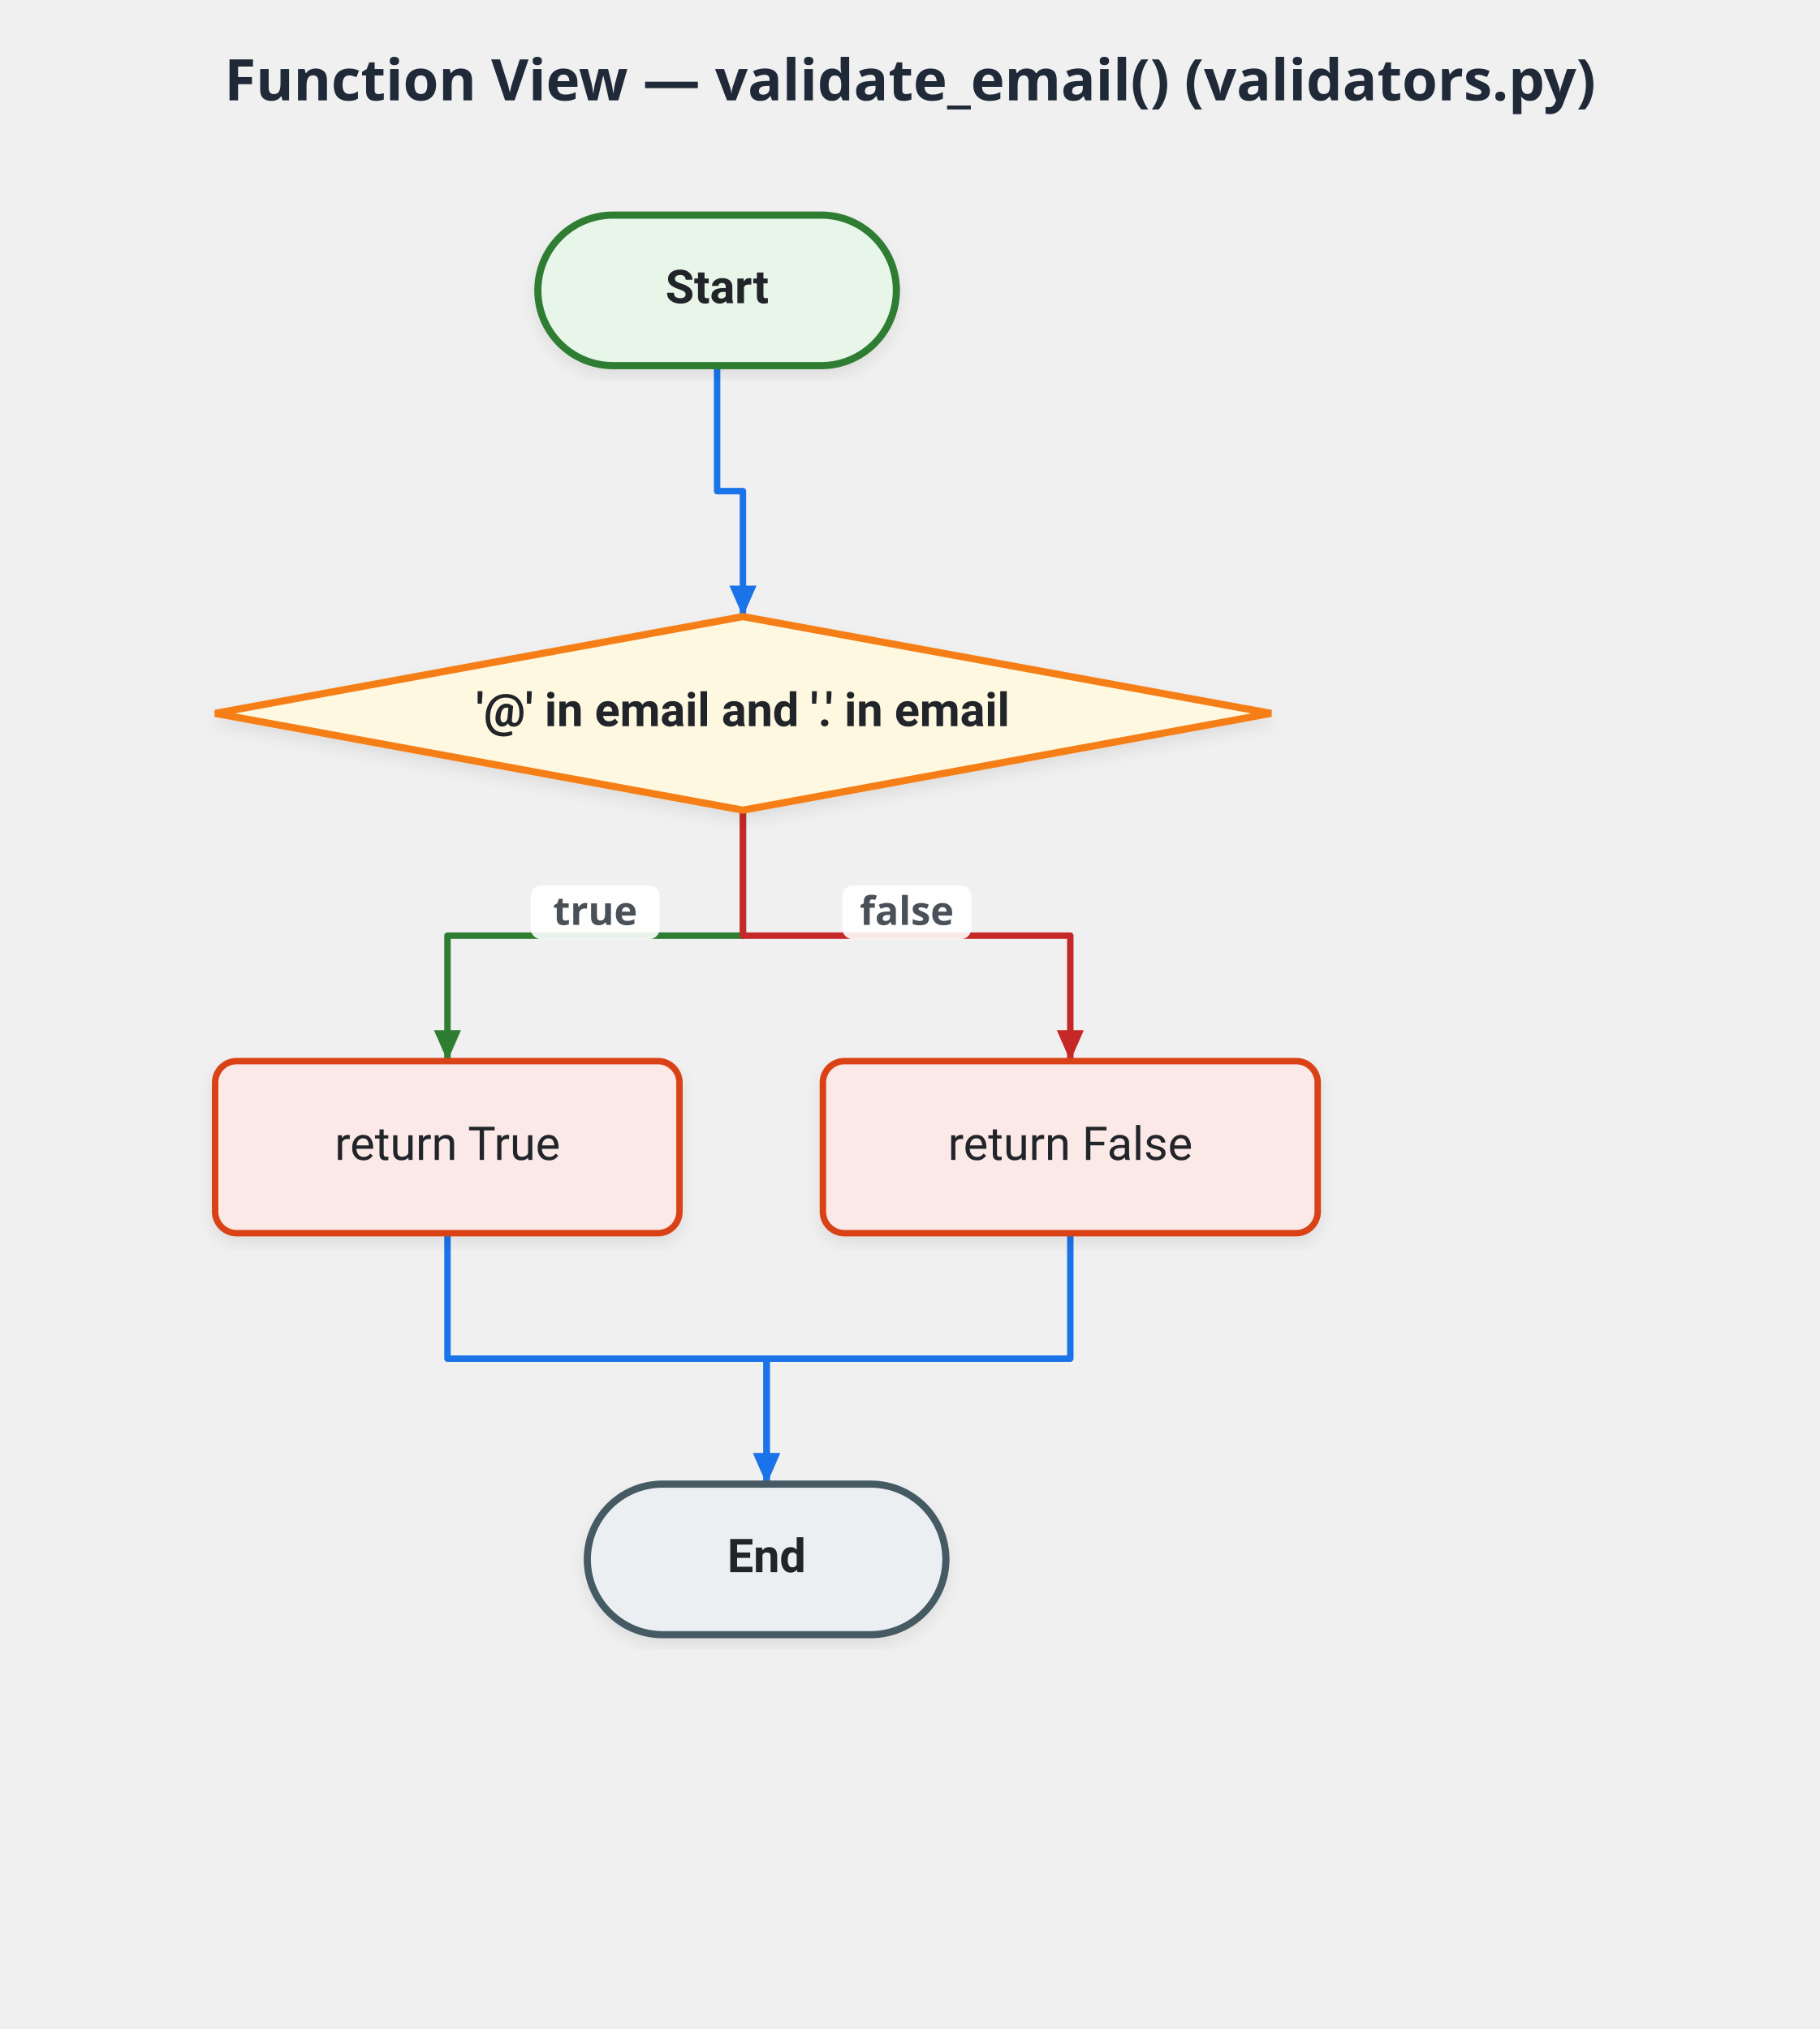
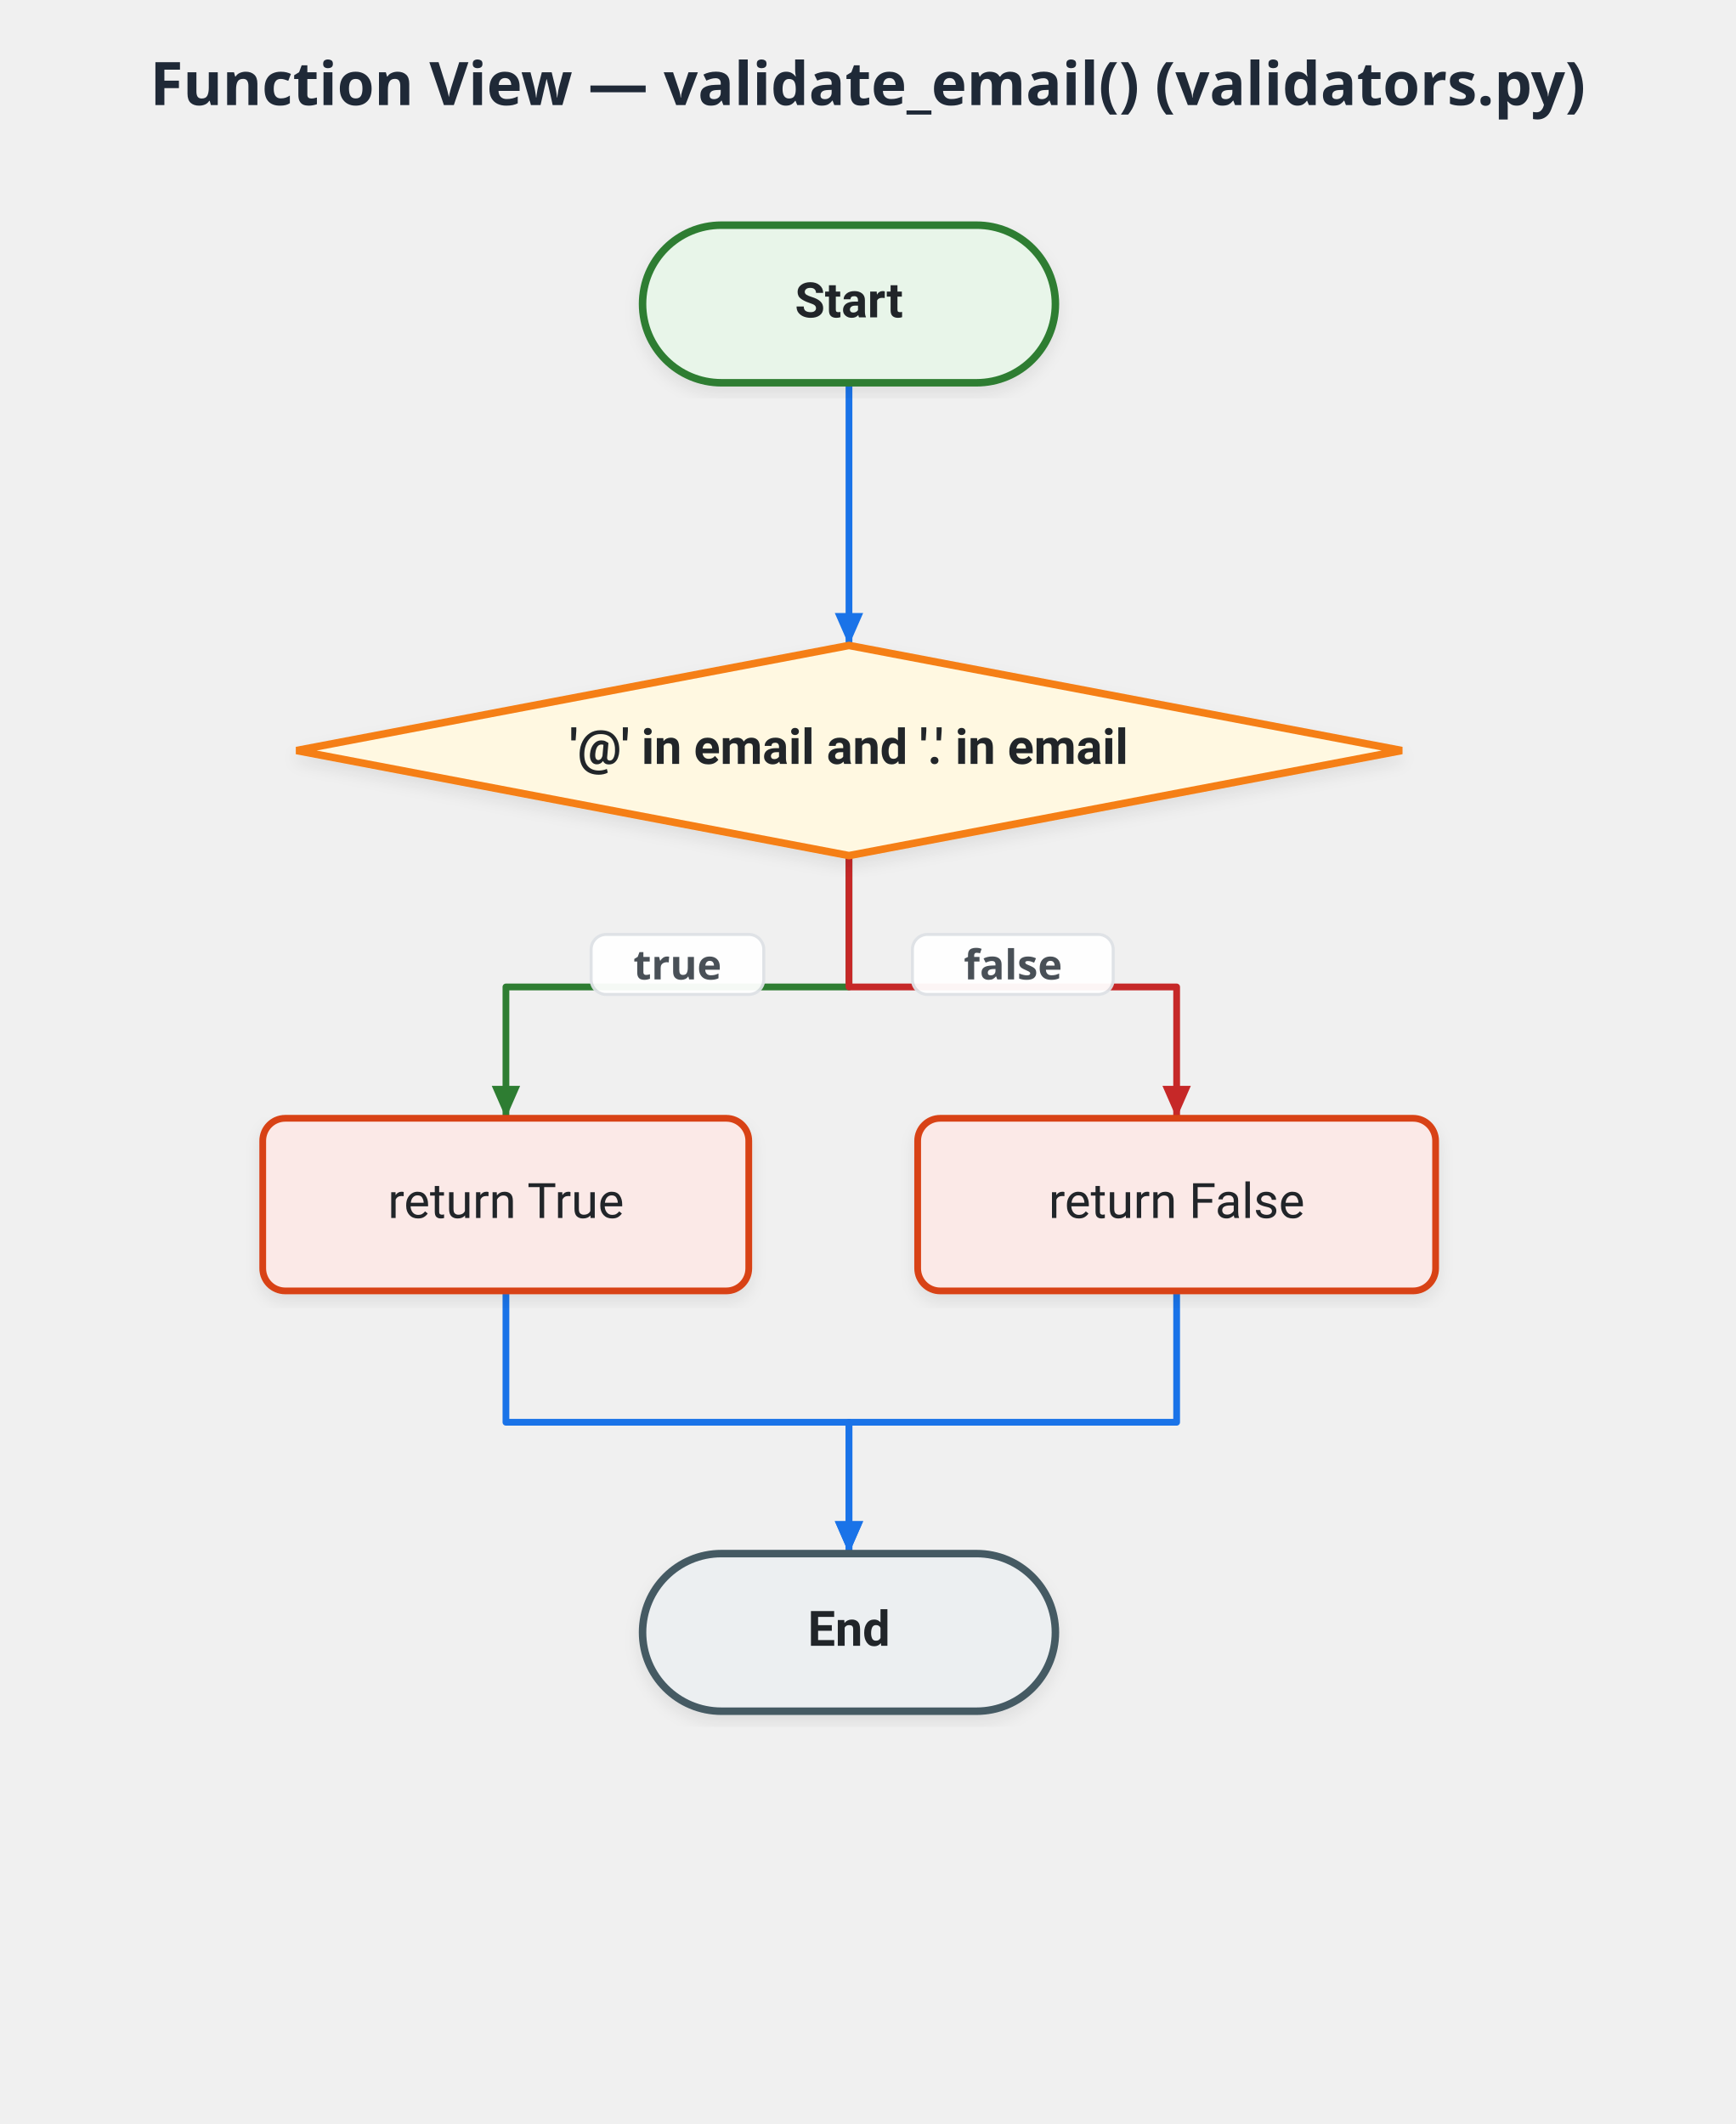
- <svg xmlns="http://www.w3.org/2000/svg" viewBox="0 0 507.5 566.0" width="507.5" height="566.0" class="flowbridge-diagram">
+ <svg xmlns="http://www.w3.org/2000/svg" viewBox="0 0 462.5 566.0" width="462.5" height="566.0" class="flowbridge-diagram">
  <defs>
    <marker id="arrow" viewBox="0 0 10 10" refX="8" refY="5" markerWidth="6" markerHeight="6" orient="auto-start-reverse">
      <path d="M 0 1.5 L 8 5 L 0 8.5 z" fill="#1a73e8" />
    </marker>
    <marker id="arrow-true" viewBox="0 0 10 10" refX="8" refY="5" markerWidth="6" markerHeight="6" orient="auto-start-reverse">
      <path d="M 0 1.5 L 8 5 L 0 8.5 z" fill="#2e7d32" />
    </marker>
    <marker id="arrow-false" viewBox="0 0 10 10" refX="8" refY="5" markerWidth="6" markerHeight="6" orient="auto-start-reverse">
      <path d="M 0 1.5 L 8 5 L 0 8.5 z" fill="#c62828" />
+     </marker>
+     <marker id="arrow-exception" viewBox="0 0 10 10" refX="8" refY="5" markerWidth="6" markerHeight="6" orient="auto-start-reverse">
+       <path d="M 0 1.5 L 8 5 L 0 8.5 z" fill="#d32f2f" />
+     </marker>
+     <marker id="arrow-import" viewBox="0 0 10 10" refX="8" refY="5" markerWidth="6" markerHeight="6" orient="auto-start-reverse">
+       <path d="M 0 1.5 L 8 5 L 0 8.5 z" fill="#1565c0" />
    </marker>
    <filter id="nodeShadow" x="-5%" y="-5%" width="110%" height="115%">
      <feDropShadow dx="0" dy="2" stdDeviation="2" flood-opacity="0.08" />
    </filter>
  </defs>
  <style>
    .node-text { font-family: -apple-system, BlinkMacSystemFont, "Segoe UI", Roboto, monospace; font-size: 13px; text-anchor: middle; dominant-baseline: middle; fill: #212529; }
    .node-subtext { font-family: sans-serif; font-size: 11px; fill: #6c757d; text-anchor: middle; }
    .edge-line { fill: none; stroke: #1a73e8; stroke-width: 1.8; stroke-linecap: round; stroke-linejoin: round; }
    .edge-true { stroke: #2e7d32; }
    .edge-false { stroke: #c62828; }
-     .edge-back { stroke: #e65100; stroke-dasharray: 4,3; }
+     .edge-back { stroke: #e65100; stroke-dasharray: 4,3; stroke-width: 1.6; }
+     .edge-exception { stroke: #d32f2f; stroke-dasharray: 4,3; stroke-width: 1.8; }
+     .edge-import { stroke: #1565c0; stroke-width: 2.0; }
    .edge-label { font-family: sans-serif; font-size: 11px; font-weight: 600; fill: #495057; text-anchor: middle; }
    .clickable { cursor: pointer; transition: transform 0.15s, filter 0.15s; }
    .clickable:hover { filter: brightness(0.95); }
  </style>
-   <text x="253.8" y="28" font-family="sans-serif" font-size="16" font-weight="bold" text-anchor="middle" fill="#1f2937">Function View — validate_email() (validators.py)</text>
-   <path d="M 200.0 102.0 L 200.0 137.0 L 207.2 137.0 L 207.2 172.0" class="edge-line" marker-end="url(#arrow)" />
-   <path d="M 207.2 226.0 L 207.2 261.0 L 124.8 261.0 L 124.8 296.0" class="edge-line edge-true" marker-end="url(#arrow-true)" />
-   <rect x="148.0" y="247.0" width="36" height="15" fill="#ffffff" rx="3" opacity="0.9" />
-   <text x="166.0" y="258.0" class="edge-label">true</text>
-   <path d="M 124.8 344.0 L 124.8 379.0 L 213.8 379.0 L 213.8 414.0" class="edge-line" marker-end="url(#arrow)" />
-   <path d="M 207.2 226.0 L 207.2 261.0 L 298.5 261.0 L 298.5 296.0" class="edge-line edge-false" marker-end="url(#arrow-false)" />
-   <rect x="234.9" y="247.0" width="36" height="15" fill="#ffffff" rx="3" opacity="0.9" />
-   <text x="252.9" y="258.0" class="edge-label">false</text>
-   <path d="M 298.5 344.0 L 298.5 379.0 L 213.8 379.0 L 213.8 414.0" class="edge-line" marker-end="url(#arrow)" />
-   <g id="fb1_WyJlYWE1M2JlZC1lZjZlLTRkN2UtOGI4MS0zNjFlNTU2ZWQ3ZjYiLDEsIm5vZGUiLCJmYjFfV3lKbFlXRTFNMkpsWkMxbFpqWmxMVFJrTjJVdE9HSTRNUzB6TmpGbE5UVTJaV1EzWmpZaUxERXNJbWR5WVhCb0lpd2lablZ1WTNScGIyNGlMQ0prWW1NMFpERmxZaTB5WW1FMExUUmtPRGN0WWpsaE55MHpOR1prTUdWaFpqSTJabVlpTERJc01Dd2lkbUZzYVdSaGRHVmZaVzFoYVd3aVhRIiwwXQ" data-node-id="fb1_WyJlYWE1M2JlZC1lZjZlLTRkN2UtOGI4MS0zNjFlNTU2ZWQ3ZjYiLDEsIm5vZGUiLCJmYjFfV3lKbFlXRTFNMkpsWkMxbFpqWmxMVFJrTjJVdE9HSTRNUzB6TmpGbE5UVTJaV1EzWmpZaUxERXNJbWR5WVhCb0lpd2lablZ1WTNScGIyNGlMQ0prWW1NMFpERmxZaTB5WW1FMExUUmtPRGN0WWpsaE55MHpOR1prTUdWaFpqSTJabVlpTERJc01Dd2lkbUZzYVdSaGRHVmZaVzFoYVd3aVhRIiwwXQ">
-     <rect x="150.0" y="60.0" width="100.0" height="42.0" rx="21.0" fill="#e8f5e9" stroke="#2e7d32" stroke-width="2" filter="url(#nodeShadow)" />
-     <text x="200.0" y="81.0" class="node-text" fill="#1b5e20" font-weight="600">Start</text>
+   <text x="231.2" y="28" font-family="sans-serif" font-size="16" font-weight="bold" text-anchor="middle" fill="#1f2937">Function View — validate_email() (validators.py)</text>
+   <path d="M 226.2 102.0 L 226.2 172.0" class="edge-line" marker-end="url(#arrow)" />
+   <path d="M 226.2 228.0 L 226.2 263.0 L 134.8 263.0 L 134.8 298.0" class="edge-line edge-true" marker-end="url(#arrow-true)" />
+   <rect x="157.5" y="249.0" width="46.0" height="16" fill="#ffffff" stroke="#dee2e6" stroke-width="0.8" rx="4" opacity="0.95" />
+   <text x="180.5" y="261.0" class="edge-label">true</text>
+   <path d="M 134.8 344.0 L 134.8 379.0 L 226.2 379.0 L 226.2 414.0" class="edge-line" marker-end="url(#arrow)" />
+   <path d="M 226.2 228.0 L 226.2 263.0 L 313.5 263.0 L 313.5 298.0" class="edge-line edge-false" marker-end="url(#arrow-false)" />
+   <rect x="243.1" y="249.0" width="53.5" height="16" fill="#ffffff" stroke="#dee2e6" stroke-width="0.8" rx="4" opacity="0.95" />
+   <text x="269.9" y="261.0" class="edge-label">false</text>
+   <path d="M 313.5 344.0 L 313.5 379.0 L 226.2 379.0 L 226.2 414.0" class="edge-line" marker-end="url(#arrow)" />
+   <g id="fb1_WyJmZWY3NWE5My1iYTdmLTQ5YmItOThjNy0yMjE1YjVmODU1MmQiLDEsIm5vZGUiLCJmYjFfV3lKbVpXWTNOV0U1TXkxaVlUZG1MVFE1WW1JdE9UaGpOeTB5TWpFMVlqVm1PRFUxTW1RaUxERXNJbWR5WVhCb0lpd2lablZ1WTNScGIyNGlMQ0poWkRjd01HSTJNUzA0TXpZeExUUmtZMkV0T0ROaU1pMDNaVGczWW1SaFkyRmtNekVpTERJc01Dd2lkbUZzYVdSaGRHVmZaVzFoYVd3aVhRIiwwXQ" data-node-id="fb1_WyJmZWY3NWE5My1iYTdmLTQ5YmItOThjNy0yMjE1YjVmODU1MmQiLDEsIm5vZGUiLCJmYjFfV3lKbVpXWTNOV0U1TXkxaVlUZG1MVFE1WW1JdE9UaGpOeTB5TWpFMVlqVm1PRFUxTW1RaUxERXNJbWR5WVhCb0lpd2lablZ1WTNScGIyNGlMQ0poWkRjd01HSTJNUzA0TXpZeExUUmtZMkV0T0ROaU1pMDNaVGczWW1SaFkyRmtNekVpTERJc01Dd2lkbUZzYVdSaGRHVmZaVzFoYVd3aVhRIiwwXQ">
+     <rect x="171.2" y="60.0" width="110.0" height="42.0" rx="21.0" fill="#e8f5e9" stroke="#2e7d32" stroke-width="2" filter="url(#nodeShadow)" />
+     <text x="226.2" y="81.0" class="node-text" fill="#1b5e20" font-weight="600">Start</text>
  </g>
-   <g id="fb1_WyJlYWE1M2JlZC1lZjZlLTRkN2UtOGI4MS0zNjFlNTU2ZWQ3ZjYiLDEsIm5vZGUiLCJmYjFfV3lKbFlXRTFNMkpsWkMxbFpqWmxMVFJrTjJVdE9HSTRNUzB6TmpGbE5UVTJaV1EzWmpZaUxERXNJbWR5WVhCb0lpd2lablZ1WTNScGIyNGlMQ0prWW1NMFpERmxZaTB5WW1FMExUUmtPRGN0WWpsaE55MHpOR1prTUdWaFpqSTJabVlpTERJc01Dd2lkbUZzYVdSaGRHVmZaVzFoYVd3aVhRIiwxXQ" data-node-id="fb1_WyJlYWE1M2JlZC1lZjZlLTRkN2UtOGI4MS0zNjFlNTU2ZWQ3ZjYiLDEsIm5vZGUiLCJmYjFfV3lKbFlXRTFNMkpsWkMxbFpqWmxMVFJrTjJVdE9HSTRNUzB6TmpGbE5UVTJaV1EzWmpZaUxERXNJbWR5WVhCb0lpd2lablZ1WTNScGIyNGlMQ0prWW1NMFpERmxZaTB5WW1FMExUUmtPRGN0WWpsaE55MHpOR1prTUdWaFpqSTJabVlpTERJc01Dd2lkbUZzYVdSaGRHVmZaVzFoYVd3aVhRIiwxXQ">
-     <rect x="163.8" y="414.0" width="100.0" height="42.0" rx="21.0" fill="#eceff1" stroke="#455a64" stroke-width="2" filter="url(#nodeShadow)" />
-     <text x="213.8" y="435.0" class="node-text" fill="#263238" font-weight="600">End</text>
+   <g id="fb1_WyJmZWY3NWE5My1iYTdmLTQ5YmItOThjNy0yMjE1YjVmODU1MmQiLDEsIm5vZGUiLCJmYjFfV3lKbVpXWTNOV0U1TXkxaVlUZG1MVFE1WW1JdE9UaGpOeTB5TWpFMVlqVm1PRFUxTW1RaUxERXNJbWR5WVhCb0lpd2lablZ1WTNScGIyNGlMQ0poWkRjd01HSTJNUzA0TXpZeExUUmtZMkV0T0ROaU1pMDNaVGczWW1SaFkyRmtNekVpTERJc01Dd2lkbUZzYVdSaGRHVmZaVzFoYVd3aVhRIiwxXQ" data-node-id="fb1_WyJmZWY3NWE5My1iYTdmLTQ5YmItOThjNy0yMjE1YjVmODU1MmQiLDEsIm5vZGUiLCJmYjFfV3lKbVpXWTNOV0U1TXkxaVlUZG1MVFE1WW1JdE9UaGpOeTB5TWpFMVlqVm1PRFUxTW1RaUxERXNJbWR5WVhCb0lpd2lablZ1WTNScGIyNGlMQ0poWkRjd01HSTJNUzA0TXpZeExUUmtZMkV0T0ROaU1pMDNaVGczWW1SaFkyRmtNekVpTERJc01Dd2lkbUZzYVdSaGRHVmZaVzFoYVd3aVhRIiwxXQ">
+     <rect x="171.2" y="414.0" width="110.0" height="42.0" rx="21.0" fill="#eceff1" stroke="#455a64" stroke-width="2" filter="url(#nodeShadow)" />
+     <text x="226.2" y="435.0" class="node-text" fill="#263238" font-weight="600">End</text>
  </g>
-   <g id="fb1_WyJlYWE1M2JlZC1lZjZlLTRkN2UtOGI4MS0zNjFlNTU2ZWQ3ZjYiLDEsIm5vZGUiLCJmYjFfV3lKbFlXRTFNMkpsWkMxbFpqWmxMVFJrTjJVdE9HSTRNUzB6TmpGbE5UVTJaV1EzWmpZaUxERXNJbWR5WVhCb0lpd2lablZ1WTNScGIyNGlMQ0prWW1NMFpERmxZaTB5WW1FMExUUmtPRGN0WWpsaE55MHpOR1prTUdWaFpqSTJabVlpTERJc01Dd2lkbUZzYVdSaGRHVmZaVzFoYVd3aVhRIiwyXQ" data-node-id="fb1_WyJlYWE1M2JlZC1lZjZlLTRkN2UtOGI4MS0zNjFlNTU2ZWQ3ZjYiLDEsIm5vZGUiLCJmYjFfV3lKbFlXRTFNMkpsWkMxbFpqWmxMVFJrTjJVdE9HSTRNUzB6TmpGbE5UVTJaV1EzWmpZaUxERXNJbWR5WVhCb0lpd2lablZ1WTNScGIyNGlMQ0prWW1NMFpERmxZaTB5WW1FMExUUmtPRGN0WWpsaE55MHpOR1prTUdWaFpqSTJabVlpTERJc01Dd2lkbUZzYVdSaGRHVmZaVzFoYVd3aVhRIiwyXQ" data-file-id="dbc4d1eb-2ba4-4d87-b9a7-34fd0eaf26ff" data-start-line="3" data-end-line="3">
-     <polygon points="207.2,172.0 354.5,199.0 207.2,226.0 60.0,199.0" fill="#fff8e1" stroke="#f57f17" stroke-width="2" filter="url(#nodeShadow)" />
-     <text x="207.2" y="199.0" class="node-text" fill="#e65100" font-weight="600">'@' in email and '.' in email</text>
+   <g id="fb1_WyJmZWY3NWE5My1iYTdmLTQ5YmItOThjNy0yMjE1YjVmODU1MmQiLDEsIm5vZGUiLCJmYjFfV3lKbVpXWTNOV0U1TXkxaVlUZG1MVFE1WW1JdE9UaGpOeTB5TWpFMVlqVm1PRFUxTW1RaUxERXNJbWR5WVhCb0lpd2lablZ1WTNScGIyNGlMQ0poWkRjd01HSTJNUzA0TXpZeExUUmtZMkV0T0ROaU1pMDNaVGczWW1SaFkyRmtNekVpTERJc01Dd2lkbUZzYVdSaGRHVmZaVzFoYVd3aVhRIiwyXQ" data-node-id="fb1_WyJmZWY3NWE5My1iYTdmLTQ5YmItOThjNy0yMjE1YjVmODU1MmQiLDEsIm5vZGUiLCJmYjFfV3lKbVpXWTNOV0U1TXkxaVlUZG1MVFE1WW1JdE9UaGpOeTB5TWpFMVlqVm1PRFUxTW1RaUxERXNJbWR5WVhCb0lpd2lablZ1WTNScGIyNGlMQ0poWkRjd01HSTJNUzA0TXpZeExUUmtZMkV0T0ROaU1pMDNaVGczWW1SaFkyRmtNekVpTERJc01Dd2lkbUZzYVdSaGRHVmZaVzFoYVd3aVhRIiwyXQ" data-file-id="ad700b61-8361-4dca-83b2-7e87bdacad31" data-start-line="3" data-end-line="3">
+     <polygon points="226.2,172.0 373.5,200.0 226.2,228.0 79.0,200.0" fill="#fff8e1" stroke="#f57f17" stroke-width="2" filter="url(#nodeShadow)" />
+     <text x="226.2" y="200.0" class="node-text" fill="#e65100" font-weight="600">'@' in email and '.' in email</text>
  </g>
-   <g id="fb1_WyJlYWE1M2JlZC1lZjZlLTRkN2UtOGI4MS0zNjFlNTU2ZWQ3ZjYiLDEsIm5vZGUiLCJmYjFfV3lKbFlXRTFNMkpsWkMxbFpqWmxMVFJrTjJVdE9HSTRNUzB6TmpGbE5UVTJaV1EzWmpZaUxERXNJbWR5WVhCb0lpd2lablZ1WTNScGIyNGlMQ0prWW1NMFpERmxZaTB5WW1FMExUUmtPRGN0WWpsaE55MHpOR1prTUdWaFpqSTJabVlpTERJc01Dd2lkbUZzYVdSaGRHVmZaVzFoYVd3aVhRIiwzXQ" data-node-id="fb1_WyJlYWE1M2JlZC1lZjZlLTRkN2UtOGI4MS0zNjFlNTU2ZWQ3ZjYiLDEsIm5vZGUiLCJmYjFfV3lKbFlXRTFNMkpsWkMxbFpqWmxMVFJrTjJVdE9HSTRNUzB6TmpGbE5UVTJaV1EzWmpZaUxERXNJbWR5WVhCb0lpd2lablZ1WTNScGIyNGlMQ0prWW1NMFpERmxZaTB5WW1FMExUUmtPRGN0WWpsaE55MHpOR1prTUdWaFpqSTJabVlpTERJc01Dd2lkbUZzYVdSaGRHVmZaVzFoYVd3aVhRIiwzXQ" data-file-id="dbc4d1eb-2ba4-4d87-b9a7-34fd0eaf26ff" data-start-line="4" data-end-line="4">
-     <rect x="60.0" y="296.0" width="129.5" height="48.0" rx="6" fill="#fbe9e7" stroke="#d84315" stroke-width="1.8" filter="url(#nodeShadow)" />
-     <text x="124.8" y="320.0" class="node-text" fill="#bf360c">return True</text>
+   <g id="fb1_WyJmZWY3NWE5My1iYTdmLTQ5YmItOThjNy0yMjE1YjVmODU1MmQiLDEsIm5vZGUiLCJmYjFfV3lKbVpXWTNOV0U1TXkxaVlUZG1MVFE1WW1JdE9UaGpOeTB5TWpFMVlqVm1PRFUxTW1RaUxERXNJbWR5WVhCb0lpd2lablZ1WTNScGIyNGlMQ0poWkRjd01HSTJNUzA0TXpZeExUUmtZMkV0T0ROaU1pMDNaVGczWW1SaFkyRmtNekVpTERJc01Dd2lkbUZzYVdSaGRHVmZaVzFoYVd3aVhRIiwzXQ" data-node-id="fb1_WyJmZWY3NWE5My1iYTdmLTQ5YmItOThjNy0yMjE1YjVmODU1MmQiLDEsIm5vZGUiLCJmYjFfV3lKbVpXWTNOV0U1TXkxaVlUZG1MVFE1WW1JdE9UaGpOeTB5TWpFMVlqVm1PRFUxTW1RaUxERXNJbWR5WVhCb0lpd2lablZ1WTNScGIyNGlMQ0poWkRjd01HSTJNUzA0TXpZeExUUmtZMkV0T0ROaU1pMDNaVGczWW1SaFkyRmtNekVpTERJc01Dd2lkbUZzYVdSaGRHVmZaVzFoYVd3aVhRIiwzXQ" data-file-id="ad700b61-8361-4dca-83b2-7e87bdacad31" data-start-line="4" data-end-line="4">
+     <rect x="70.0" y="298.0" width="129.5" height="46.0" rx="6" fill="#fbe9e7" stroke="#d84315" stroke-width="1.8" filter="url(#nodeShadow)" />
+     <text x="134.8" y="321.0" class="node-text" fill="#bf360c">return True</text>
  </g>
-   <g id="fb1_WyJlYWE1M2JlZC1lZjZlLTRkN2UtOGI4MS0zNjFlNTU2ZWQ3ZjYiLDEsIm5vZGUiLCJmYjFfV3lKbFlXRTFNMkpsWkMxbFpqWmxMVFJrTjJVdE9HSTRNUzB6TmpGbE5UVTJaV1EzWmpZaUxERXNJbWR5WVhCb0lpd2lablZ1WTNScGIyNGlMQ0prWW1NMFpERmxZaTB5WW1FMExUUmtPRGN0WWpsaE55MHpOR1prTUdWaFpqSTJabVlpTERJc01Dd2lkbUZzYVdSaGRHVmZaVzFoYVd3aVhRIiw0XQ" data-node-id="fb1_WyJlYWE1M2JlZC1lZjZlLTRkN2UtOGI4MS0zNjFlNTU2ZWQ3ZjYiLDEsIm5vZGUiLCJmYjFfV3lKbFlXRTFNMkpsWkMxbFpqWmxMVFJrTjJVdE9HSTRNUzB6TmpGbE5UVTJaV1EzWmpZaUxERXNJbWR5WVhCb0lpd2lablZ1WTNScGIyNGlMQ0prWW1NMFpERmxZaTB5WW1FMExUUmtPRGN0WWpsaE55MHpOR1prTUdWaFpqSTJabVlpTERJc01Dd2lkbUZzYVdSaGRHVmZaVzFoYVd3aVhRIiw0XQ" data-file-id="dbc4d1eb-2ba4-4d87-b9a7-34fd0eaf26ff" data-start-line="5" data-end-line="5">
-     <rect x="229.5" y="296.0" width="138.0" height="48.0" rx="6" fill="#fbe9e7" stroke="#d84315" stroke-width="1.8" filter="url(#nodeShadow)" />
-     <text x="298.5" y="320.0" class="node-text" fill="#bf360c">return False</text>
+   <g id="fb1_WyJmZWY3NWE5My1iYTdmLTQ5YmItOThjNy0yMjE1YjVmODU1MmQiLDEsIm5vZGUiLCJmYjFfV3lKbVpXWTNOV0U1TXkxaVlUZG1MVFE1WW1JdE9UaGpOeTB5TWpFMVlqVm1PRFUxTW1RaUxERXNJbWR5WVhCb0lpd2lablZ1WTNScGIyNGlMQ0poWkRjd01HSTJNUzA0TXpZeExUUmtZMkV0T0ROaU1pMDNaVGczWW1SaFkyRmtNekVpTERJc01Dd2lkbUZzYVdSaGRHVmZaVzFoYVd3aVhRIiw0XQ" data-node-id="fb1_WyJmZWY3NWE5My1iYTdmLTQ5YmItOThjNy0yMjE1YjVmODU1MmQiLDEsIm5vZGUiLCJmYjFfV3lKbVpXWTNOV0U1TXkxaVlUZG1MVFE1WW1JdE9UaGpOeTB5TWpFMVlqVm1PRFUxTW1RaUxERXNJbWR5WVhCb0lpd2lablZ1WTNScGIyNGlMQ0poWkRjd01HSTJNUzA0TXpZeExUUmtZMkV0T0ROaU1pMDNaVGczWW1SaFkyRmtNekVpTERJc01Dd2lkbUZzYVdSaGRHVmZaVzFoYVd3aVhRIiw0XQ" data-file-id="ad700b61-8361-4dca-83b2-7e87bdacad31" data-start-line="5" data-end-line="5">
+     <rect x="244.5" y="298.0" width="138.0" height="46.0" rx="6" fill="#fbe9e7" stroke="#d84315" stroke-width="1.8" filter="url(#nodeShadow)" />
+     <text x="313.5" y="321.0" class="node-text" fill="#bf360c">return False</text>
  </g>
</svg>
